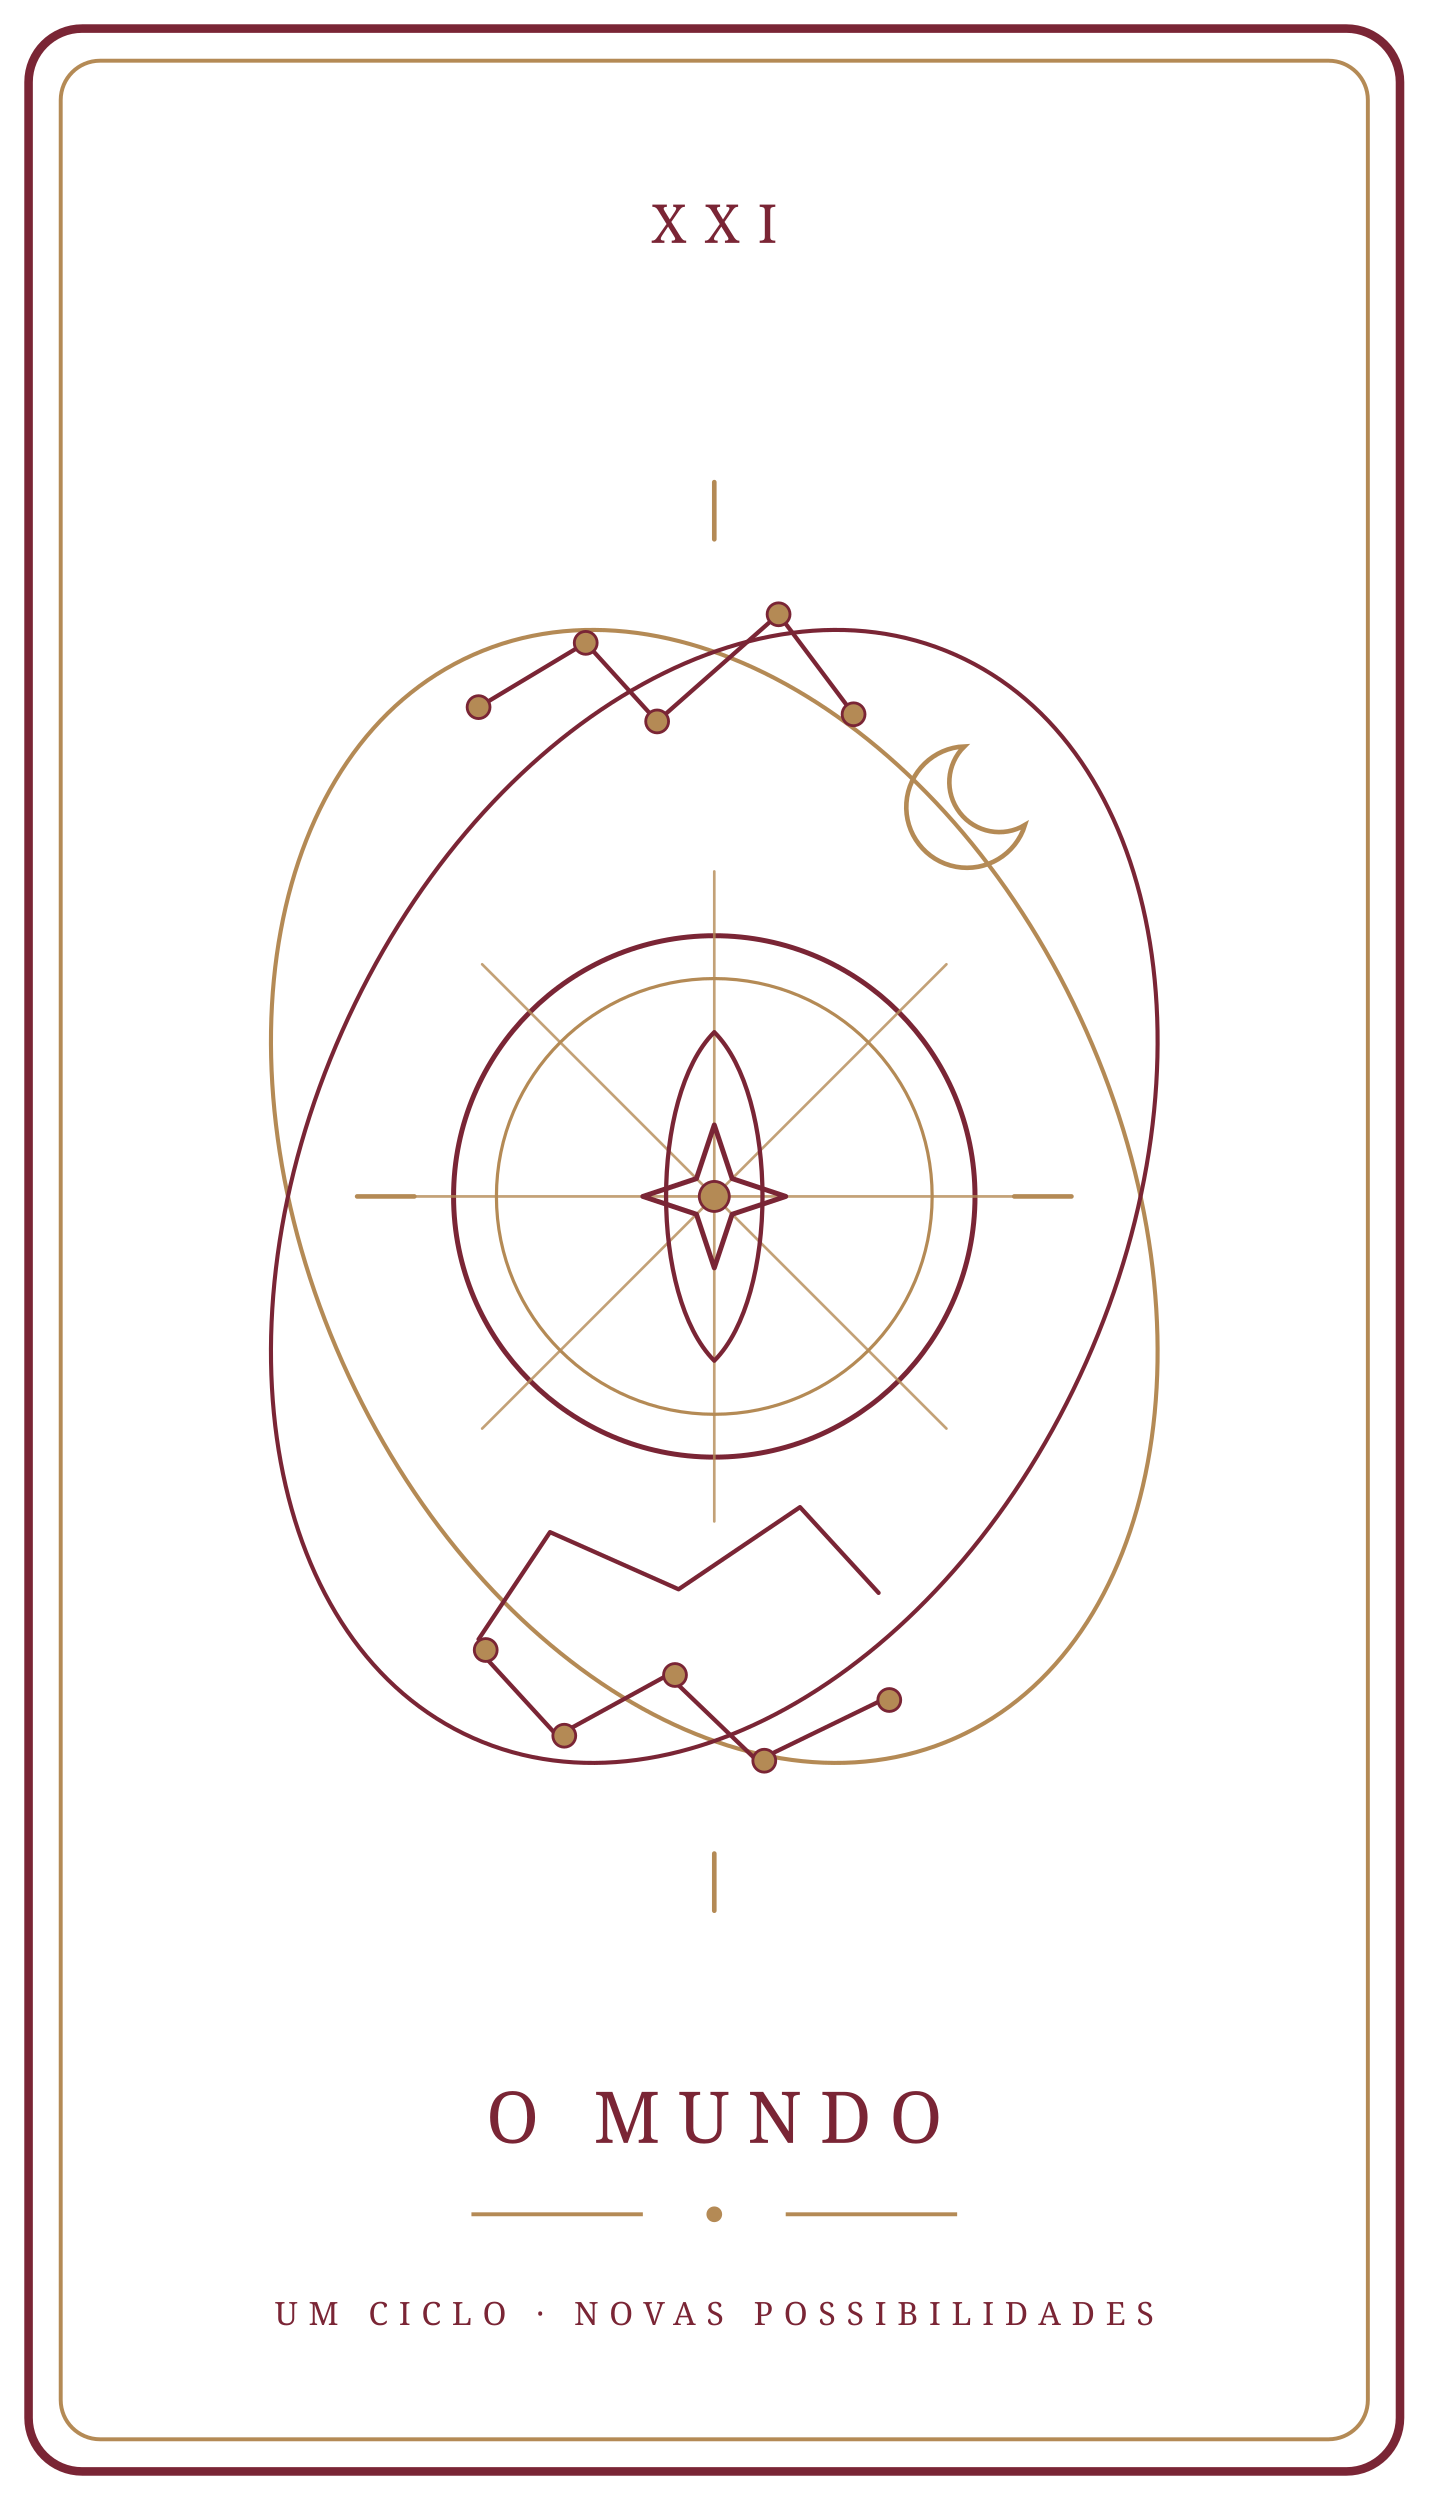
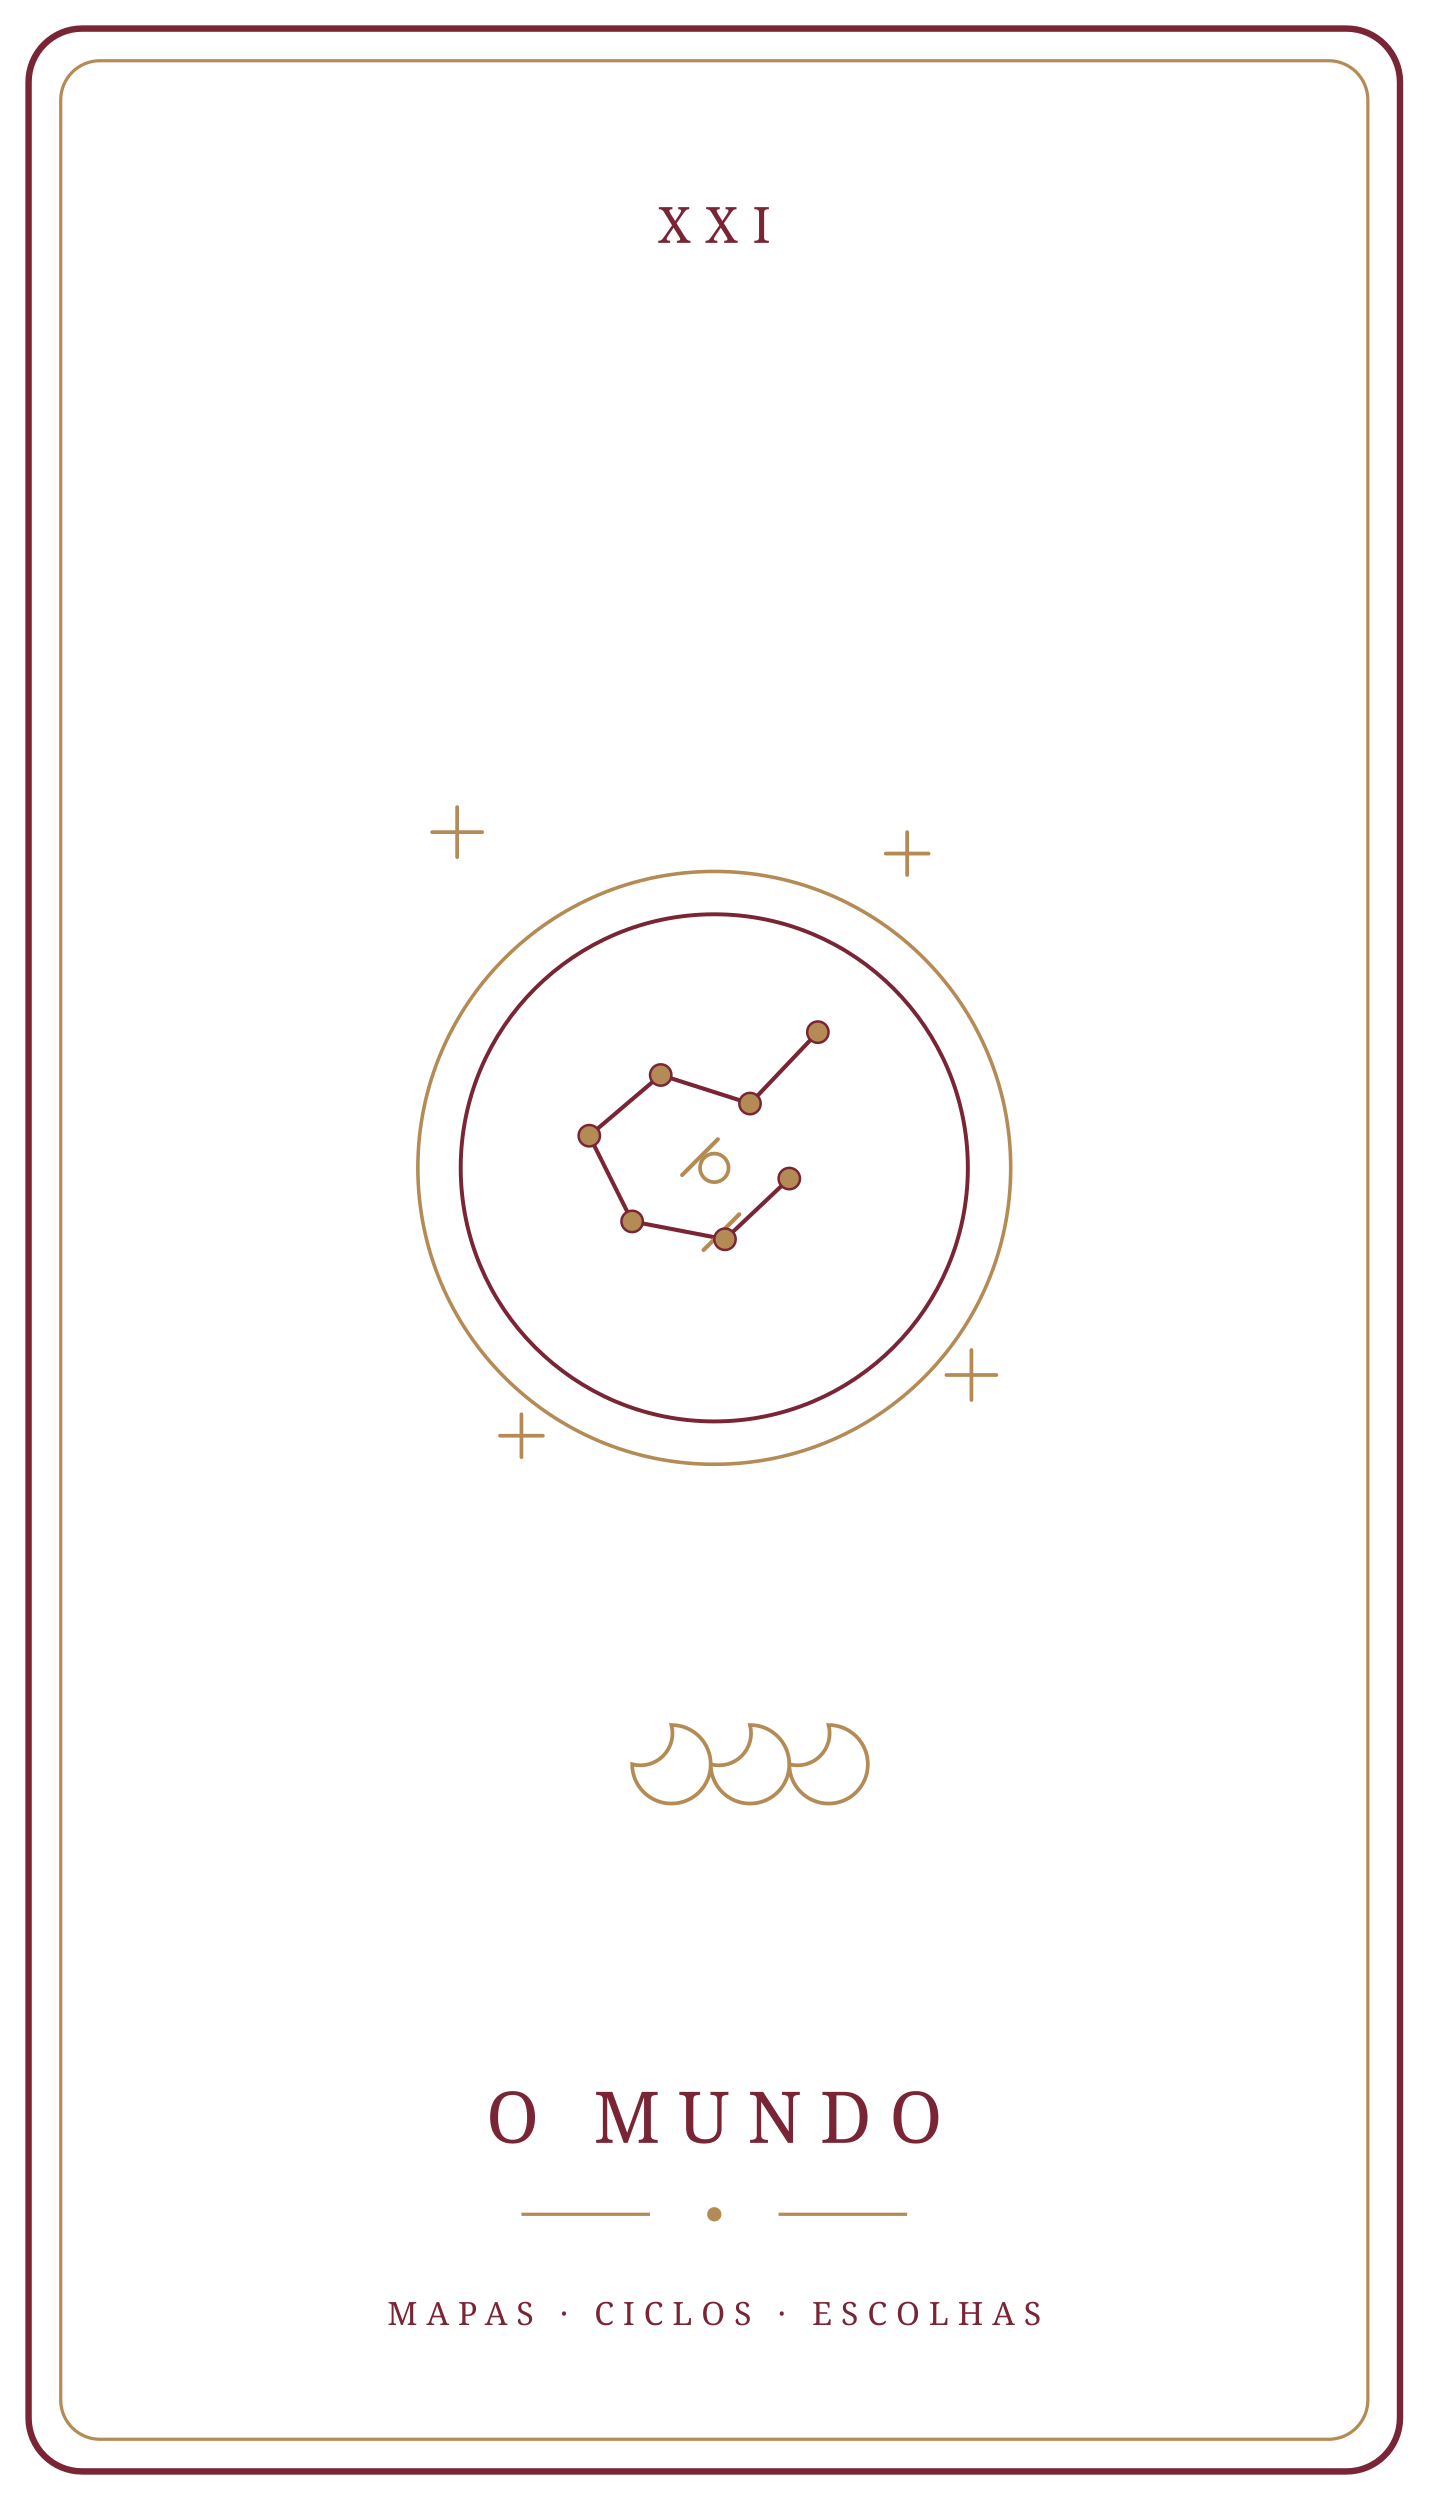
<svg xmlns="http://www.w3.org/2000/svg" viewBox="0 0 400 700" role="img" aria-labelledby="title desc">
-   <rect x="8" y="8" width="384" height="684" rx="15" fill="none" stroke="#7a2535" stroke-width="2.4" />
-   <rect x="17" y="17" width="366" height="666" rx="11" fill="none" stroke="#b48a55" stroke-width="1.1" />
-   <text x="200" y="68" text-anchor="middle" fill="#7a2535" font-family="Georgia,serif" font-size="15" letter-spacing="5">XXI</text>
-   <g fill="none" stroke-linecap="round">
-     <ellipse cx="200" cy="335" rx="114" ry="166" stroke="#b48a55" stroke-width="1.15" transform="rotate(-24 200 335)" />
-     <ellipse cx="200" cy="335" rx="114" ry="166" stroke="#7a2535" stroke-width="1.15" transform="rotate(24 200 335)" />
-     <circle cx="200" cy="335" r="73" stroke="#7a2535" stroke-width="1.4" />
-     <circle cx="200" cy="335" r="61" stroke="#b48a55" stroke-width=".9" />
-     <path d="M200 244v182M109 335h182M135 270l130 130m0-130L135 400" stroke="#b48a55" stroke-width=".75" opacity=".8" />
-     <path d="M200 289c-18 18-18 74 0 92m0-92c18 18 18 74 0 92" stroke="#7a2535" stroke-width="1.2" />
+   <rect x="8" y="8" width="384" height="684" rx="15" fill="none" stroke="#7a2535" stroke-width="1.8" />
+   <rect x="17" y="17" width="366" height="666" rx="11" fill="none" stroke="#b48a55" stroke-width=".9" />
+   <text x="200" y="68" text-anchor="middle" fill="#7a2535" font-family="Georgia,serif" font-size="14" letter-spacing="4">XXI</text>
+   <circle cx="200" cy="327" r="83" fill="none" stroke="#b48a55" stroke-width="1" />
+   <circle cx="200" cy="327" r="71" fill="none" stroke="#7a2535" stroke-width="1.1" />
+   <g fill="none" stroke="#7a2535" stroke-width="1.15" stroke-linecap="round" stroke-linejoin="round">
+     <path d="m165 318 20-17 25 8 19-20m-64 29 12 24 26 5 18-17" />
+     <path d="m191 329 10-10m-4 31 10-10" stroke="#b48a55" />
  </g>
-   <g fill="none" stroke="#7a2535" stroke-width="1.2" stroke-linecap="round" stroke-linejoin="round">
-     <path d="m134 198 30-18 20 22 34-30 21 28m-105 262 22 24 31-17 25 24 35-17m-113-17 20-30 36 16 34-23 22 24" />
+   <g fill="#b48a55" stroke="#7a2535" stroke-width=".7">
+     <circle cx="165" cy="318" r="3" />
+     <circle cx="185" cy="301" r="3" />
+     <circle cx="210" cy="309" r="3" />
+     <circle cx="229" cy="289" r="3" />
+     <circle cx="177" cy="342" r="3" />
+     <circle cx="203" cy="347" r="3" />
+     <circle cx="221" cy="330" r="3" />
  </g>
-   <g fill="#b48a55" stroke="#7a2535" stroke-width=".8">
-     <circle cx="134" cy="198" r="3.2" />
-     <circle cx="164" cy="180" r="3.2" />
-     <circle cx="184" cy="202" r="3.2" />
-     <circle cx="218" cy="172" r="3.2" />
-     <circle cx="239" cy="200" r="3.2" />
-     <circle cx="136" cy="462" r="3.2" />
-     <circle cx="158" cy="486" r="3.2" />
-     <circle cx="189" cy="469" r="3.2" />
-     <circle cx="214" cy="493" r="3.2" />
-     <circle cx="249" cy="476" r="3.2" />
-     <circle cx="200" cy="335" r="4.2" />
+   <g fill="none" stroke="#b48a55" stroke-width="1.05" stroke-linecap="round">
+     <circle cx="200" cy="327" r="4" />
+     <path d="M121 233h14m-7-7v14m137 145h14m-7-7v14M140 402h12m-6-6v12m102-169h12m-6-6v12" />
+     <path d="M177 494a11 11 0 1 0 11-11 9 9 0 0 1-11 11Zm22 0a11 11 0 1 0 11-11 9 9 0 0 1-11 11Zm22 0a11 11 0 1 0 11-11 9 9 0 0 1-11 11Z" />
  </g>
-   <g fill="none" stroke="#b48a55" stroke-width="1.3" stroke-linecap="round">
-     <path d="M287 231a17 17 0 1 1-17-22 14 14 0 0 0 17 22Z" />
-     <path d="M100 335h16m168 0h16M200 135v16m0 368v16" />
-   </g>
-   <path d="m200 315 5 15 15 5-15 5-5 15-5-15-15-5 15-5Z" fill="none" stroke="#7a2535" stroke-width="1.4" stroke-linejoin="round" />
  <text x="200" y="600" text-anchor="middle" fill="#7a2535" font-family="Georgia,serif" font-size="20" letter-spacing="5">O MUNDO</text>
-   <path d="M132 620h48m40 0h48" stroke="#b48a55" stroke-width="1.1" />
-   <circle cx="200" cy="620" r="2.2" fill="#b48a55" />
-   <text x="200" y="651" text-anchor="middle" fill="#7a2535" font-family="Georgia,serif" font-size="9" letter-spacing="3">UM CICLO · NOVAS POSSIBILIDADES</text>
+   <path d="M146 620h36m36 0h36" stroke="#b48a55" stroke-width=".9" />
+   <circle cx="200" cy="620" r="2" fill="#b48a55" />
+   <text x="200" y="651" text-anchor="middle" fill="#7a2535" font-family="Georgia,serif" font-size="9" letter-spacing="2.5">MAPAS · CICLOS · ESCOLHAS</text>
</svg>
